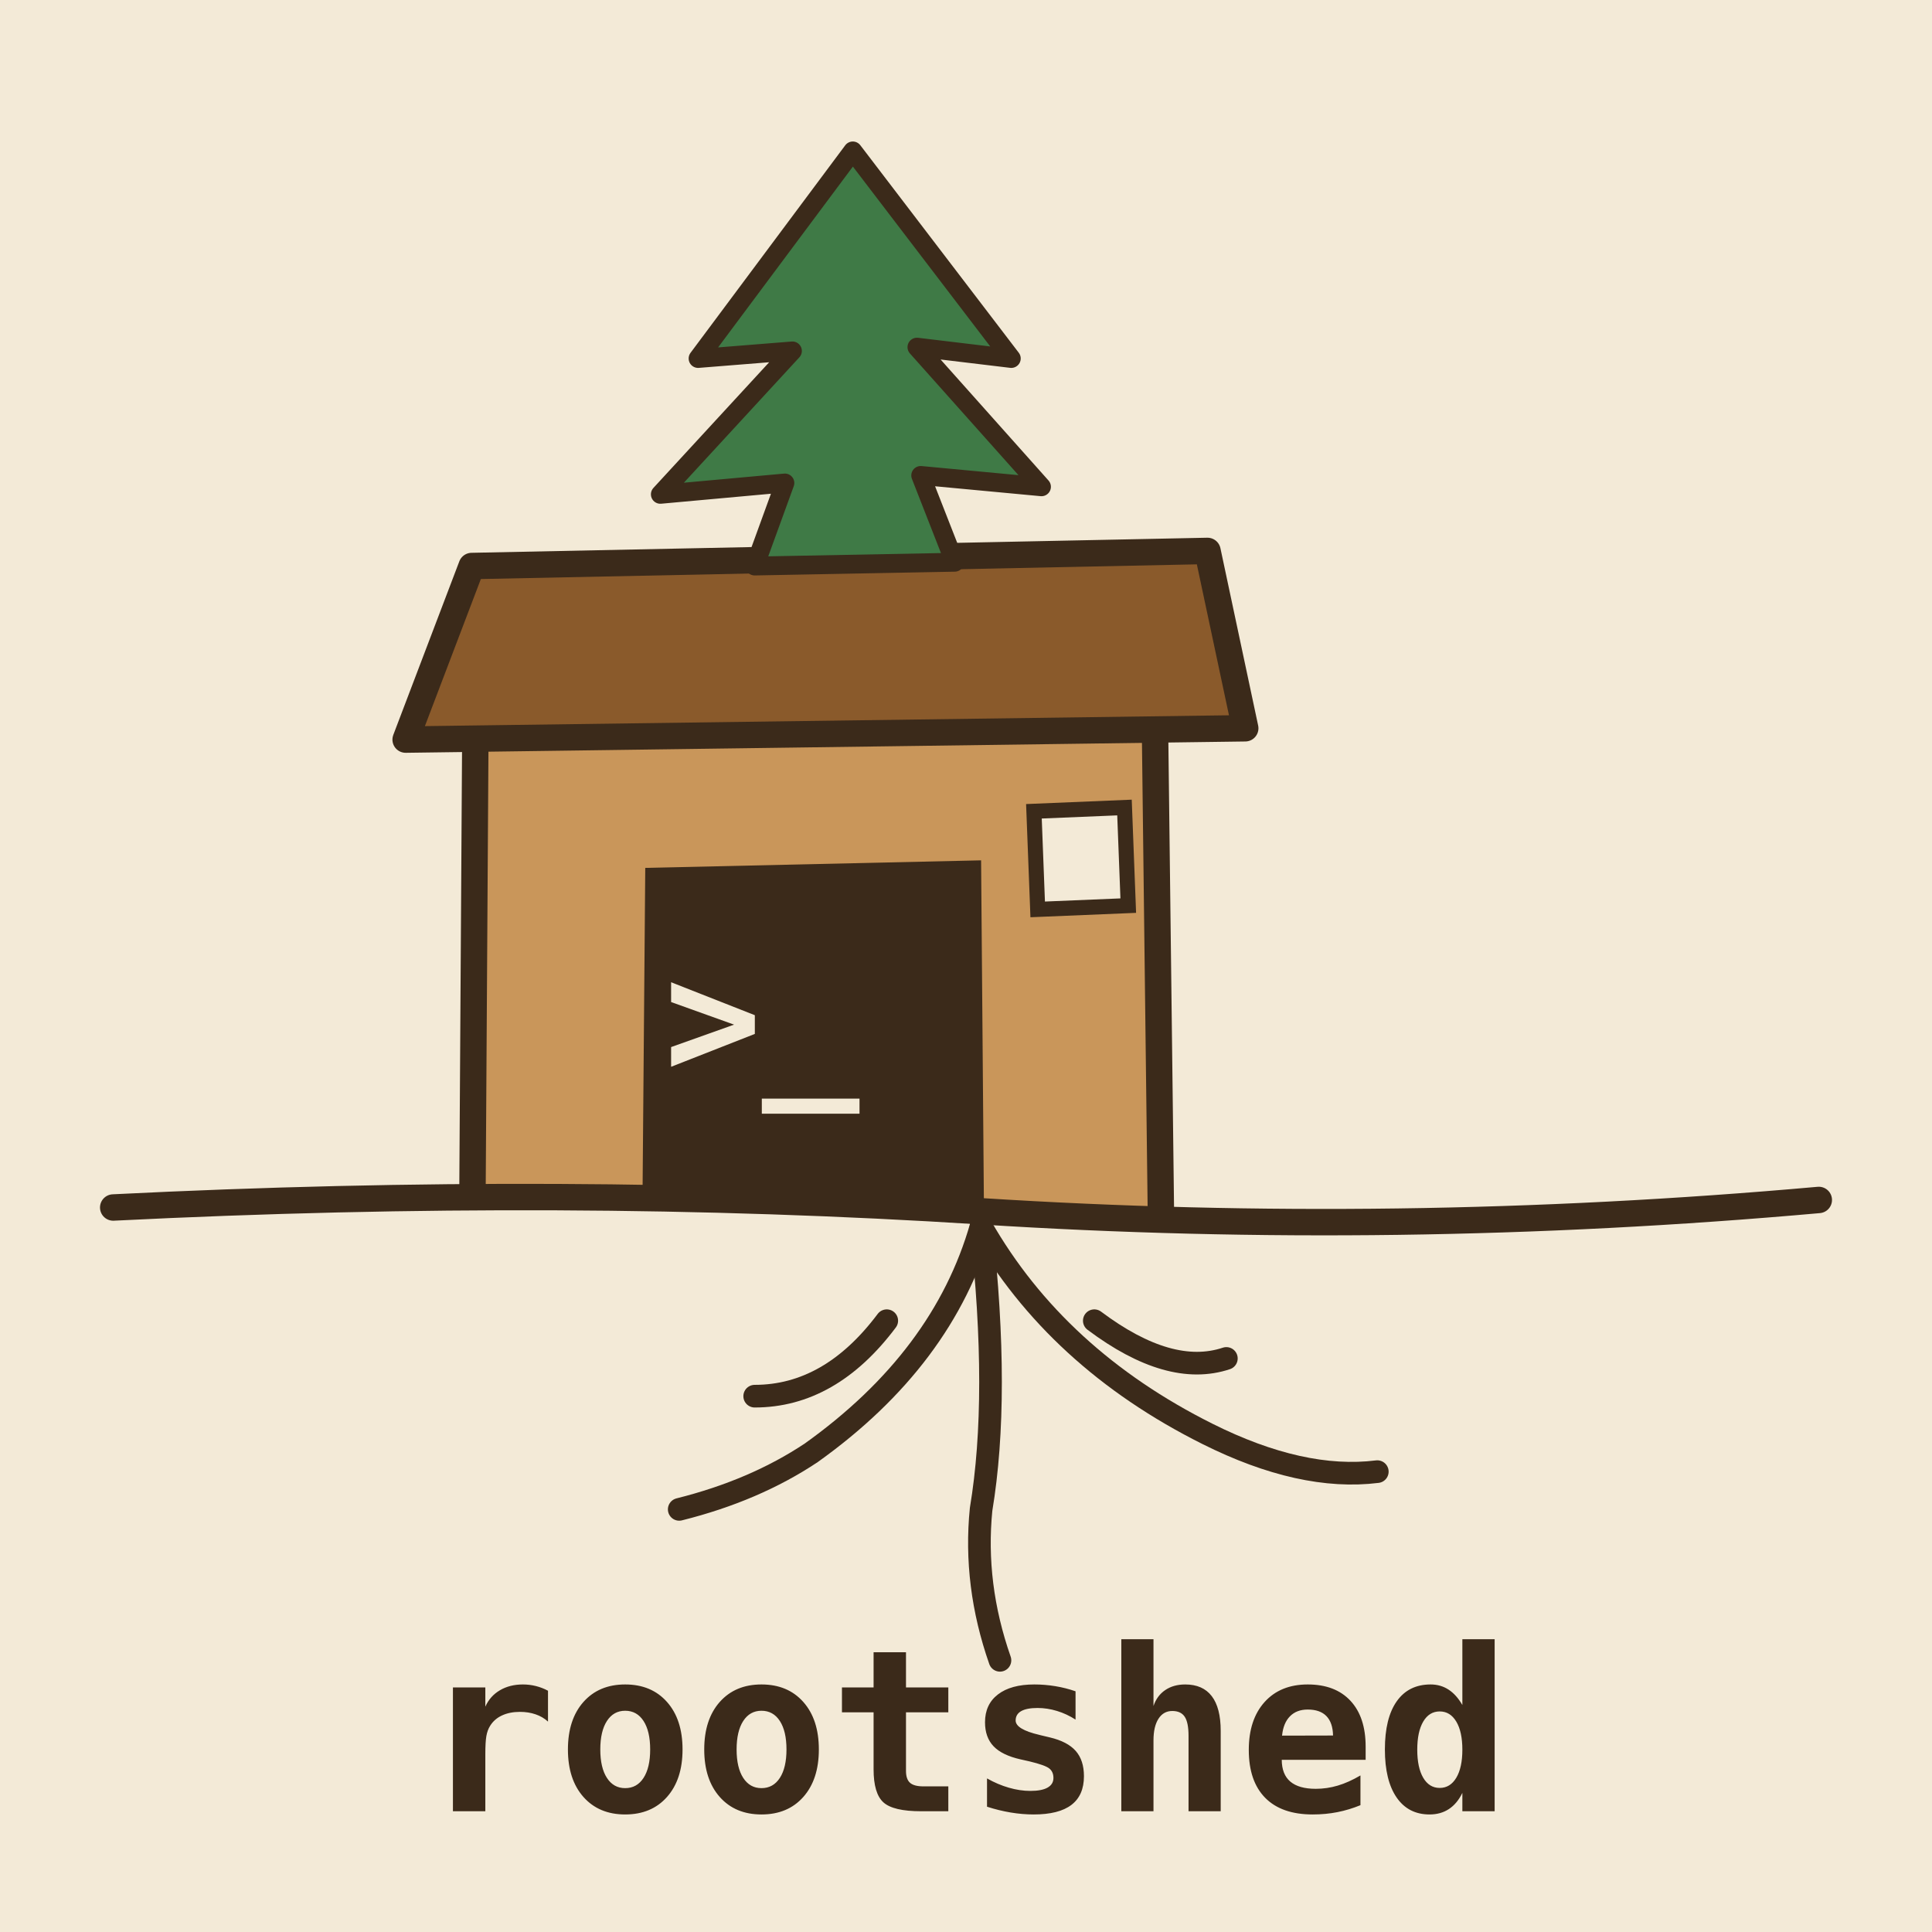
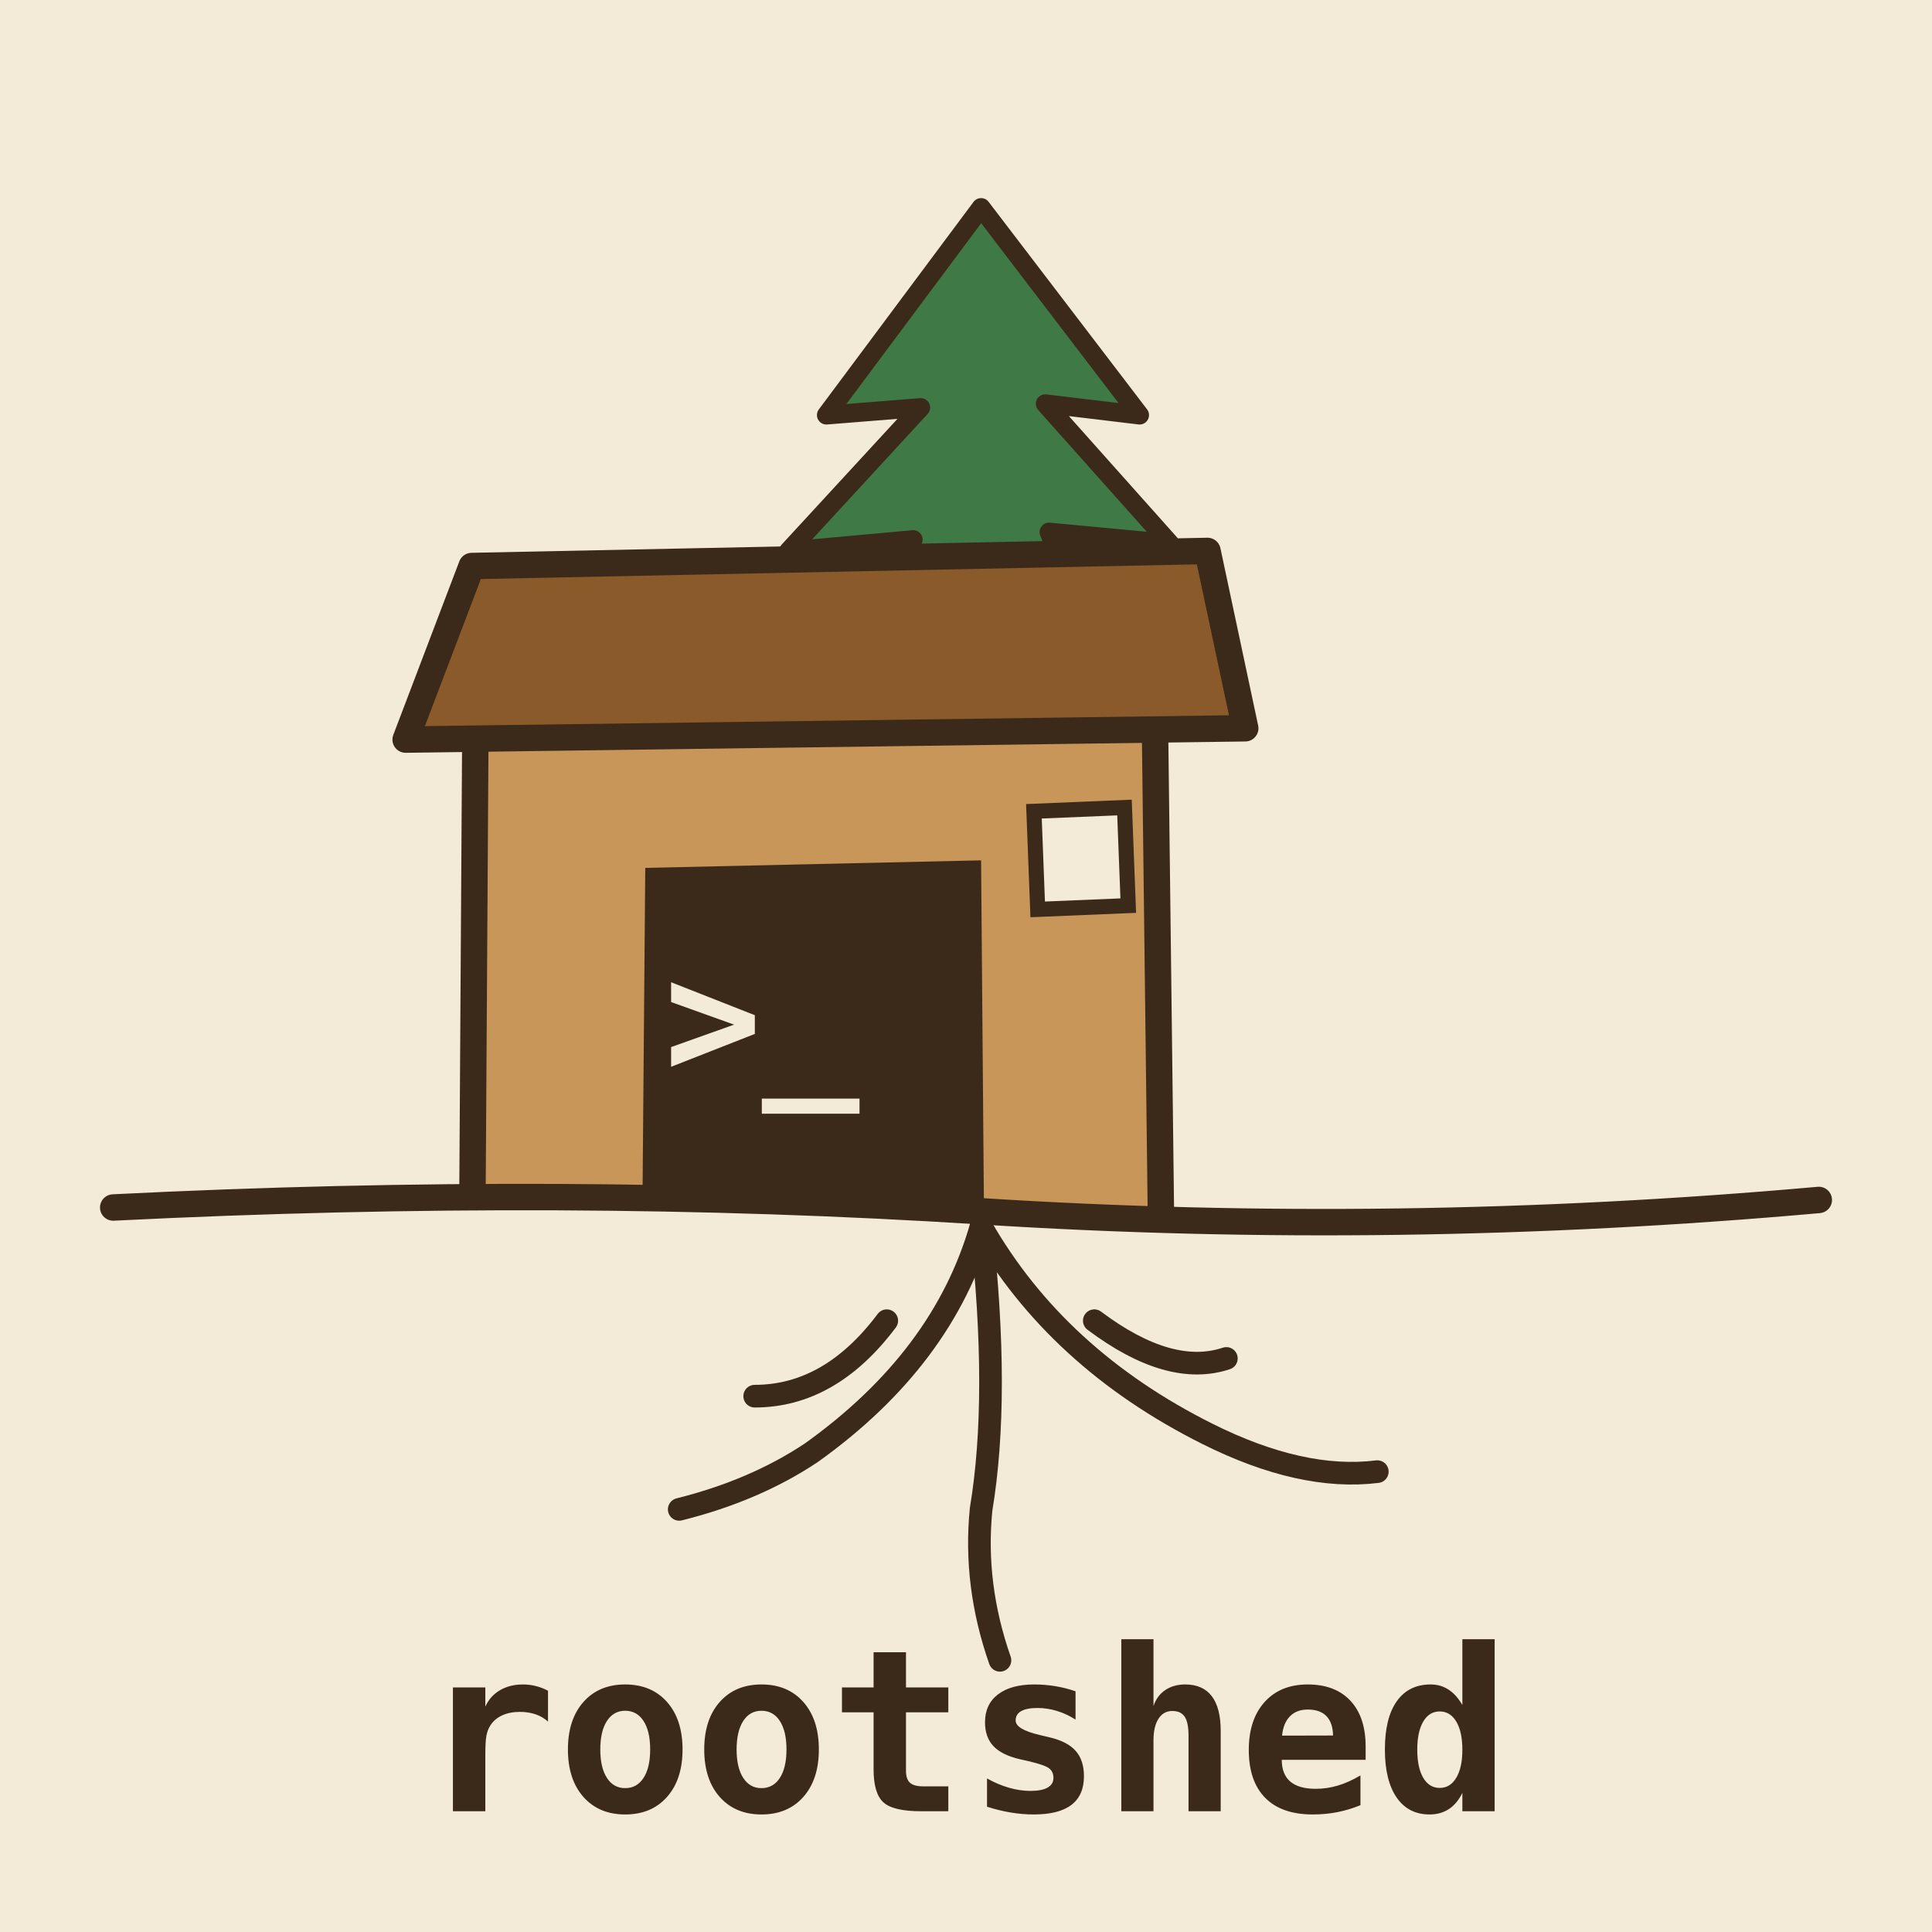
<svg xmlns="http://www.w3.org/2000/svg" viewBox="0 0 1024 1024" width="1024" height="1024">
  <rect width="1024" height="1024" fill="#f3ead7" />
  <g stroke="#3b2a1a" stroke-width="12" fill="none" stroke-linecap="round">
    <path d="M520 650 Q500 720 430 770 Q400 790 360 800" />
    <path d="M520 650 Q530 740 520 800 Q516 840 530 880" />
    <path d="M520 650 Q560 720 640 760 Q690 785 730 780" />
    <path d="M470 700 Q440 740 400 740" />
    <path d="M580 700 Q620 730 650 720" />
+   </g>
+   <g transform="translate(68 30)">
+     <path d="M446 296 L440 215 L462 213" stroke="#3b2a1a" stroke-width="14" fill="none" stroke-linecap="round" />
+     <path d="M452 80 L370 190 L420 186 L350 262 L416 256 L400 300 L506 298 L488 252 L552 258 L486 184 L536 190 Z" fill="#3f7a46" stroke="#3b2a1a" stroke-width="10" stroke-linejoin="round" />
  </g>
  <defs>
    <clipPath id="above-ground">
      <path d="M0 0 H1024 V636 L964 636 Q740 656 520 642 Q300 628 60 640 L0 640 Z" />
    </clipPath>
  </defs>
  <g clip-path="url(#above-ground)">
    <path d="M250 700 L252 380 L612 372 L616 700" fill="#c9965a" stroke="#3b2a1a" stroke-width="14" stroke-linejoin="round" />
    <path d="M215 392 L250 300 L640 292 L660 386 Z" fill="#8a5a2b" stroke="#3b2a1a" stroke-width="14" stroke-linejoin="round" />
    <path d="M340 700 L342 460 L520 456 L522 700" fill="#3b2a1a" />
    <text x="352" y="570" font-family="monospace" font-size="86" font-weight="700" fill="#f3ead7">&gt;_</text>
    <path d="M548 430 L596 428 L598 480 L550 482 Z" fill="#f3ead7" stroke="#3b2a1a" stroke-width="8" />
  </g>
  <path d="M60 640 Q300 628 520 642 T964 636" stroke="#3b2a1a" stroke-width="14" fill="none" stroke-linecap="round" />
-   <path d="M446 296 L440 215 L462 213" stroke="#3b2a1a" stroke-width="14" fill="none" stroke-linecap="round" />
-   <path d="M452 80 L370 190 L420 186 L350 262 L416 256 L400 300 L506 298 L488 252 L552 258 L486 184 L536 190 Z" fill="#3f7a46" stroke="#3b2a1a" stroke-width="10" stroke-linejoin="round" />
  <text x="512" y="960" text-anchor="middle" font-family="monospace" font-size="120" font-weight="700" fill="#3b2a1a">rootshed</text>
</svg>
